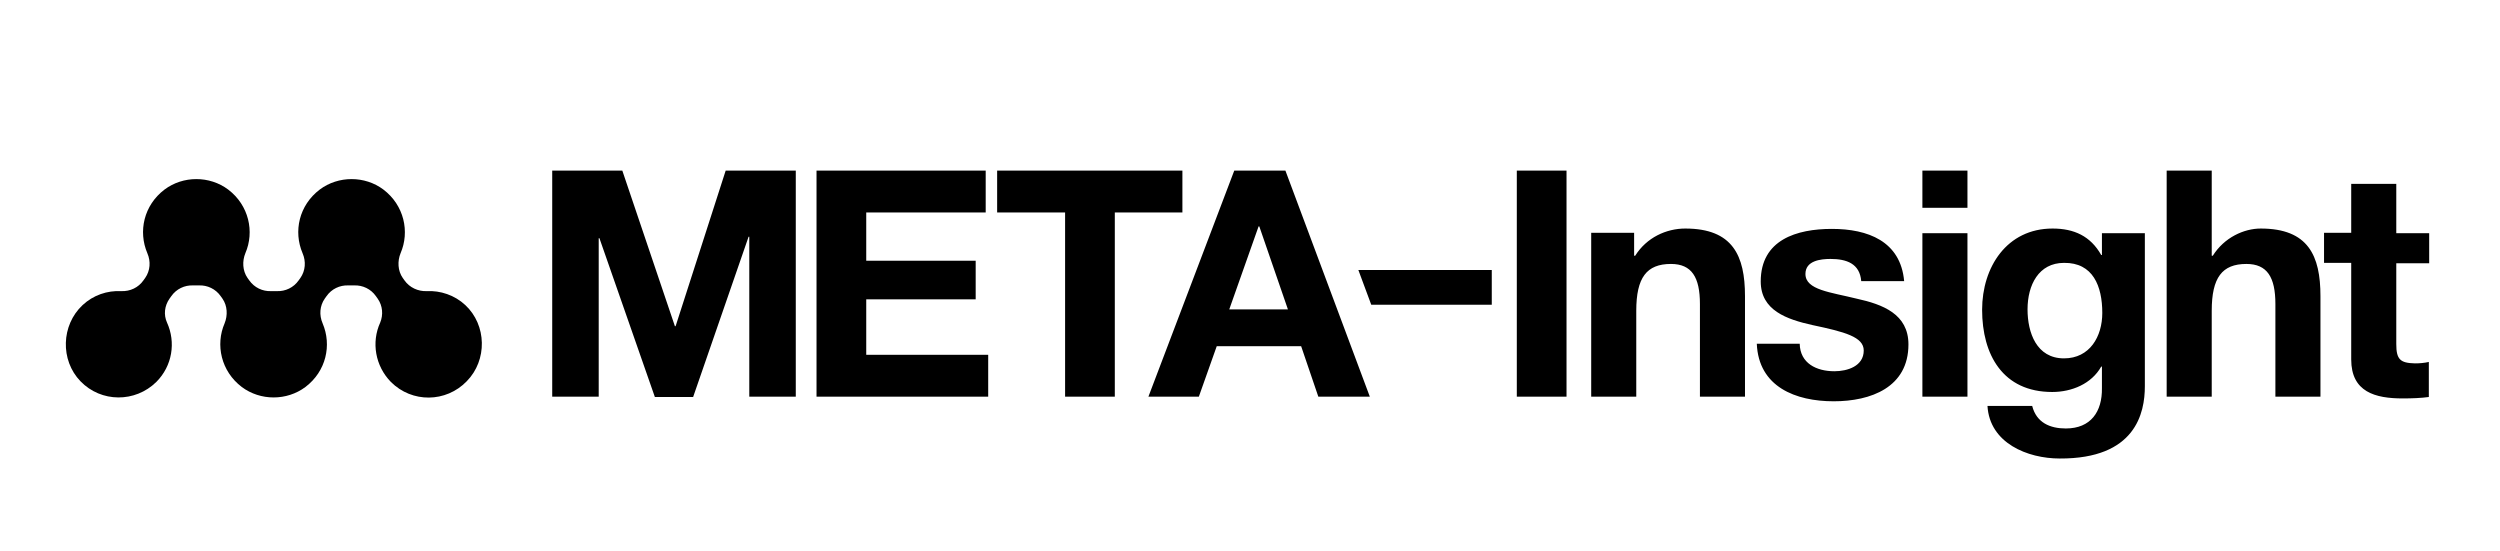
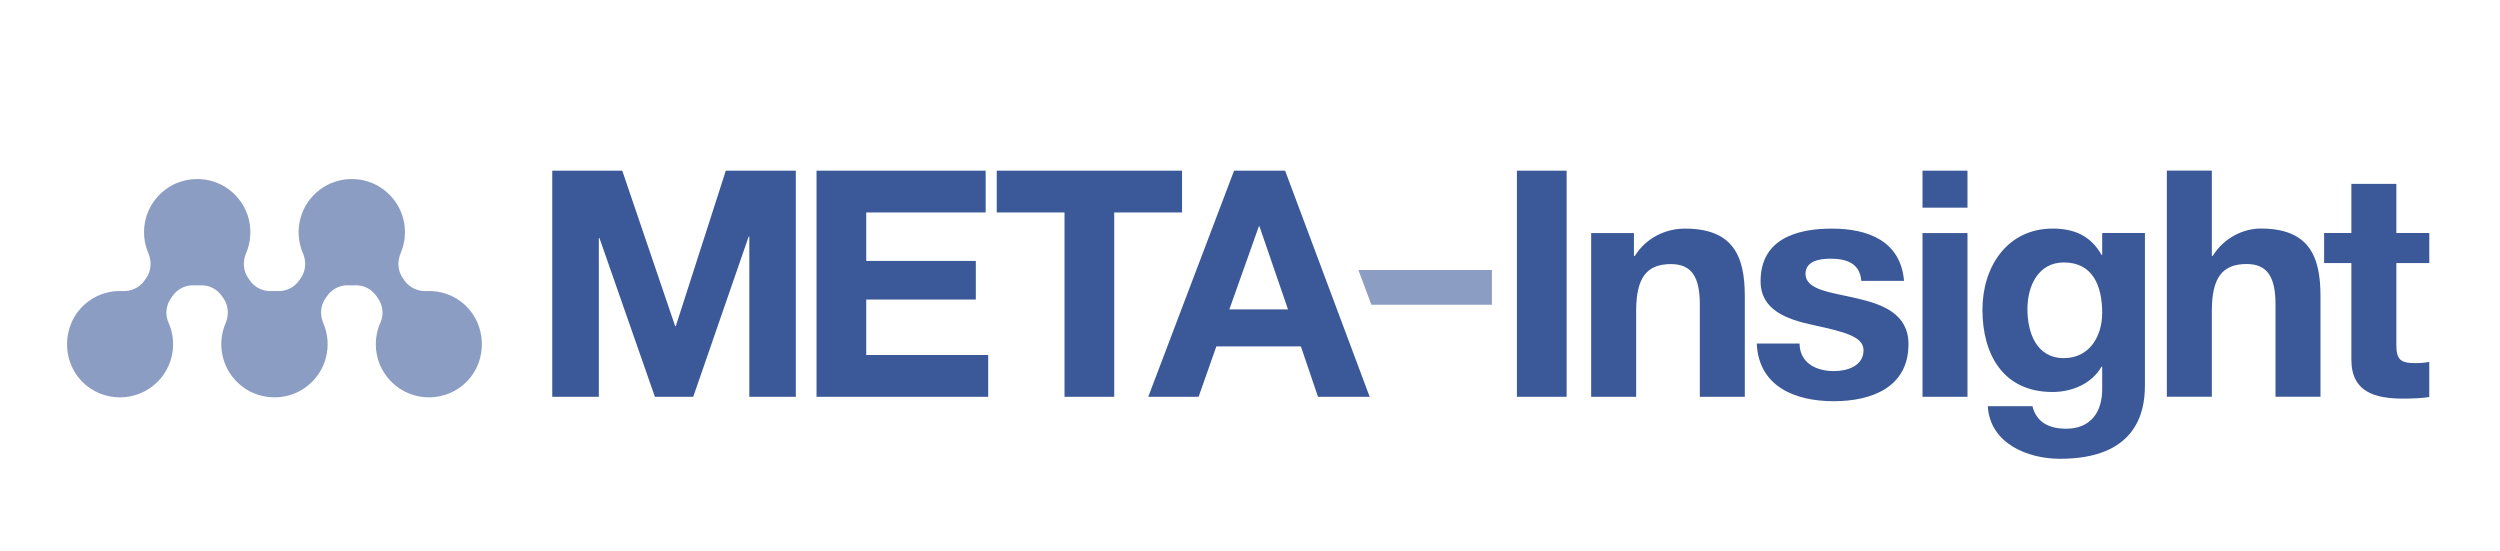
- <svg xmlns="http://www.w3.org/2000/svg" version="1.1" id="레이어_1" x="0px" y="0px" viewBox="0 0 699 154" style="enable-background:new 0 0 699 154;" xml:space="preserve">
-   <path d="M209.5,110.9h13V47.7h-19.6l-14,43.5h-0.2L174,47.7h-19.6v63.2h13V66.6h0.2l15.5,44.4h10.7l15.5-44.8h0.2V110.9z   M228.3,110.9h48V99.2h-34.1V83.7h30.6V72.9h-30.6V59.4h33.4V47.7h-47.3V110.9z M311.6,59.4h19V47.7h-51.8v11.7h19v51.5h13.9V59.4z   M360.1,86.5h-16.4l8.2-23.2h0.2L360.1,86.5z M383,110.9l-23.6-63.2h-14.3l-24,63.2h14.1l5-14.1h23.6l4.8,14.1H383z" />
-   <polygon points="383.4,85.2 417.1,85.2 417.1,75.5 379.8,75.5 " />
-   <g>
-     <path d="M424.1,110.9H438V47.7h-13.9V110.9z M475.3,110.9h12.6V82.8c0-11.3-3.4-18.9-16.7-18.9c-5.3,0-10.8,2.5-14,7.6h-0.3v-6.4   h-12v45.8h12.6v-24c0-9.3,2.9-13.1,9.7-13.1c5.8,0,8.1,3.7,8.1,11.2V110.9z M504.8,76.6c0-3.7,4.2-4.2,7-4.2c4.5,0,8.2,1.3,8.6,6.2   h12c-1-11.2-10.2-14.6-20.2-14.6c-9.8,0-19.9,3-19.9,14.7c0,8.1,7.3,10.6,14.5,12.2c9,1.9,14.3,3.3,14.3,7.1c0,4.4-4.6,5.8-8.2,5.8   c-5,0-9.6-2.2-9.7-7.7h-12c0.5,12.1,10.9,16.1,21.5,16.1c10.4,0,20.9-3.9,20.9-15.9c0-8.5-7.2-11.2-14.5-12.8   C511.9,81.7,504.8,81.1,504.8,76.6 M537.5,58.1h12.6V47.7h-12.6V58.1z M537.5,110.9h12.6V65.2h-12.6V110.9z M587.8,87.5   c0,6.6-3.5,12.7-10.7,12.7c-7.7,0-10.2-7.2-10.2-13.7c0-6.8,3.1-13,10.2-13C585.2,73.4,587.8,80,587.8,87.5 M599.7,108V65.2h-12   v6.1h-0.2c-3-5.3-7.6-7.4-13.6-7.4c-12.8,0-19.7,10.8-19.7,22.7c0,12.6,5.8,23,19.6,23c5.5,0,11-2.3,13.7-7.1h0.2v6   c0.1,6.6-3.1,11.3-10.1,11.3c-4.4,0-8.2-1.6-9.4-6.3h-12.5c0.6,10.4,11.2,14.7,20.2,14.7C597.1,128.3,599.7,115.5,599.7,108    M636.2,110.9h12.6V82.8c0-11.3-3.4-18.9-16.7-18.9c-4.7,0-10.2,2.5-13.4,7.6h-0.3V47.7h-12.6v63.2h12.6v-24   c0-9.3,2.9-13.1,9.7-13.1c5.8,0,8.1,3.7,8.1,11.2V110.9z M670,96.2V73.6h9.2v-8.4H670V51.4h-12.6v13.7h-7.6v8.4h7.6v27   c0,9.1,6.7,10.9,14.4,10.9c2.5,0,5.2-0.1,7.3-0.4v-9.8c-1.3,0.3-2.6,0.4-3.9,0.4C671.1,101.5,670,100.5,670,96.2" />
-     <path d="M130.1,85.3c-3-2.8-7-4.1-10.8-3.9c-2.4,0.1-4.8-1-6.2-3l-0.5-0.7c-1.4-2-1.5-4.7-0.6-6.9c2.6-6,1-13.4-4.8-17.8   c-5.2-3.9-12.6-3.9-17.8,0c-5.8,4.4-7.4,11.7-4.8,17.8c1,2.3,0.8,4.9-0.6,6.9l-0.5,0.7c-1.4,2-3.7,3.1-6.1,3c-0.5,0-1.1,0-1.6,0   c-2.4,0.1-4.7-1-6.1-3l-0.5-0.7c-1.4-2-1.5-4.7-0.6-6.9c2.6-6,1-13.4-4.8-17.8c-5.2-3.9-12.6-3.9-17.8,0   c-5.8,4.4-7.4,11.7-4.8,17.8c1,2.3,0.8,4.9-0.6,6.9l-0.5,0.7c-1.4,2-3.7,3.1-6.2,3c-3.9-0.2-7.8,1.1-10.8,3.9   c-6,5.6-6.3,15.4-0.6,21.3c5.8,6,15.3,6,21.2,0.2c4.5-4.5,5.5-11.1,3-16.6c-1-2.2-0.7-4.7,0.7-6.7l0.5-0.7c1.4-2,3.7-3.1,6.1-3   c0.5,0,1.1,0,1.6,0c2.4-0.1,4.7,1,6.1,3l0.5,0.7c1.4,2,1.5,4.7,0.6,6.9c-2.6,6-1,13.4,4.8,17.8c5.2,3.9,12.6,3.9,17.8,0   c5.8-4.4,7.4-11.7,4.8-17.8c-1-2.3-0.8-4.9,0.6-6.9l0.5-0.7c1.4-2,3.7-3.1,6.1-3c0.5,0,1.1,0,1.6,0c2.4-0.1,4.7,1,6.1,3l0.5,0.7   c1.4,2,1.6,4.5,0.7,6.7c-2.5,5.5-1.4,12.1,3,16.6c5.9,5.9,15.4,5.8,21.2-0.2C136.3,100.7,136.1,90.9,130.1,85.3" />
-   </g>
+ <svg xmlns="http://www.w3.org/2000/svg" id="a" viewBox="0 0 699 154">
+   <defs>
+     <style>.b{fill:#8b9dc3;}.c{fill:#3b5998;}</style>
+   </defs>
+   <path class="c" d="M209.49,110.94h13.02V47.71h-19.57l-13.99,43.48h-.18l-14.79-43.48h-19.57v63.23h13.02v-44.37h.18l15.5,44.37h10.72l15.5-44.81h.18v44.81Zm18.81,0h48v-11.69h-34.1v-15.5h30.64v-10.8h-30.64v-13.55h33.39v-11.69h-47.29v63.23Zm83.25-51.54h18.95v-11.69h-51.81v11.69h18.95v51.54h13.9V59.4Zm48.56,27.1h-16.38l8.24-23.2h.18l7.97,23.2Zm22.85,24.44l-23.65-63.23h-14.26l-24,63.23h14.08l4.96-14.08h23.64l4.78,14.08h14.44Z" />
+   <polygon class="b" points="383.44 85.21 417.14 85.21 417.14 75.49 379.8 75.49 383.44 85.21" />
+   <path class="c" d="M424.13,110.94h13.9V47.71h-13.9v63.23Zm51.14,0h12.58v-28.16c0-11.33-3.37-18.86-16.74-18.86-5.31,0-10.8,2.48-13.99,7.62h-.27v-6.38h-11.96v45.79h12.58v-24c0-9.3,2.92-13.11,9.74-13.11,5.84,0,8.06,3.72,8.06,11.25v25.86Zm29.55-34.36c0-3.72,4.16-4.25,7-4.25,4.52,0,8.24,1.33,8.59,6.2h11.96c-.97-11.25-10.18-14.61-20.19-14.61s-19.92,3.01-19.92,14.7c0,8.06,7.26,10.63,14.52,12.22,9.03,1.95,14.26,3.28,14.26,7.08,0,4.43-4.6,5.84-8.24,5.84-4.96,0-9.56-2.21-9.65-7.7h-11.96c.53,12.13,10.89,16.12,21.52,16.12s20.9-3.9,20.9-15.94c0-8.5-7.17-11.16-14.52-12.84-7.17-1.68-14.26-2.3-14.26-6.82m32.7-18.51h12.58v-10.36h-12.58v10.36Zm0,52.87h12.58v-45.78h-12.58v45.78Zm50.24-23.47c0,6.55-3.54,12.66-10.72,12.66-7.71,0-10.18-7.17-10.18-13.73s3.1-13.02,10.18-13.02c8.15,0,10.72,6.64,10.72,14.08m11.95,20.55v-42.86h-11.95v6.11h-.18c-3.01-5.31-7.62-7.35-13.64-7.35-12.84,0-19.66,10.8-19.66,22.67,0,12.58,5.85,23.02,19.57,23.02,5.49,0,10.98-2.3,13.73-7.08h.18v6.02c.09,6.55-3.1,11.33-10.1,11.33-4.43,0-8.24-1.59-9.39-6.29h-12.49c.62,10.45,11.16,14.7,20.19,14.7,21.08,0,23.73-12.75,23.73-20.28m36.52,2.92h12.58v-28.16c0-11.33-3.36-18.86-16.74-18.86-4.69,0-10.18,2.48-13.37,7.62h-.27v-23.82h-12.58v63.23h12.58v-24c0-9.3,2.92-13.11,9.74-13.11,5.84,0,8.06,3.72,8.06,11.25v25.86Zm33.79-14.7v-22.67h9.21v-8.41h-9.21v-13.73h-12.58v13.73h-7.62v8.41h7.62v27.01c0,9.12,6.73,10.89,14.43,10.89,2.48,0,5.22-.09,7.35-.44v-9.83c-1.33,.27-2.57,.35-3.9,.35-4.25,0-5.31-1.06-5.31-5.31" />
+   <path class="b" d="M130.06,85.31c-3.04-2.81-6.96-4.12-10.82-3.93-2.45,.12-4.79-.98-6.18-2.99l-.46-.67c-1.41-2.05-1.55-4.66-.57-6.95,2.58-6.04,.99-13.43-4.79-17.78-5.18-3.9-12.57-3.9-17.76,0-5.78,4.35-7.37,11.75-4.79,17.78,.98,2.29,.85,4.9-.57,6.95l-.47,.68c-1.38,1.99-3.68,3.12-6.1,2.99-.53-.03-1.06-.03-1.6,0-2.42,.13-4.73-1-6.1-2.99l-.47-.68c-1.41-2.05-1.55-4.66-.57-6.95,2.58-6.04,.99-13.43-4.79-17.78-5.18-3.9-12.58-3.9-17.76,0-5.78,4.35-7.37,11.75-4.79,17.78,.98,2.29,.85,4.9-.57,6.95l-.46,.67c-1.39,2.01-3.73,3.11-6.18,2.99-3.86-.19-7.78,1.12-10.82,3.93-6.01,5.57-6.29,15.38-.59,21.27,5.79,5.98,15.34,6.04,21.2,.17,4.49-4.49,5.5-11.13,3.05-16.6-.98-2.18-.69-4.73,.67-6.7l.47-.69c1.38-1.99,3.68-3.12,6.1-2.99,.53,.03,1.06,.03,1.59,0,2.42-.13,4.73,1,6.1,2.99l.47,.68c1.41,2.05,1.55,4.66,.57,6.95-2.58,6.04-.99,13.43,4.79,17.78,5.18,3.9,12.58,3.9,17.76,0,5.78-4.35,7.37-11.75,4.79-17.78-.98-2.29-.85-4.9,.57-6.95l.47-.68c1.38-1.99,3.68-3.12,6.1-2.99,.53,.03,1.06,.03,1.59,0,2.42-.13,4.73,1,6.1,2.99l.47,.69c1.36,1.97,1.65,4.51,.67,6.7-2.45,5.47-1.44,12.11,3.05,16.6,5.86,5.86,15.41,5.81,21.2-.17,5.7-5.89,5.42-15.7-.59-21.27" />
</svg>
